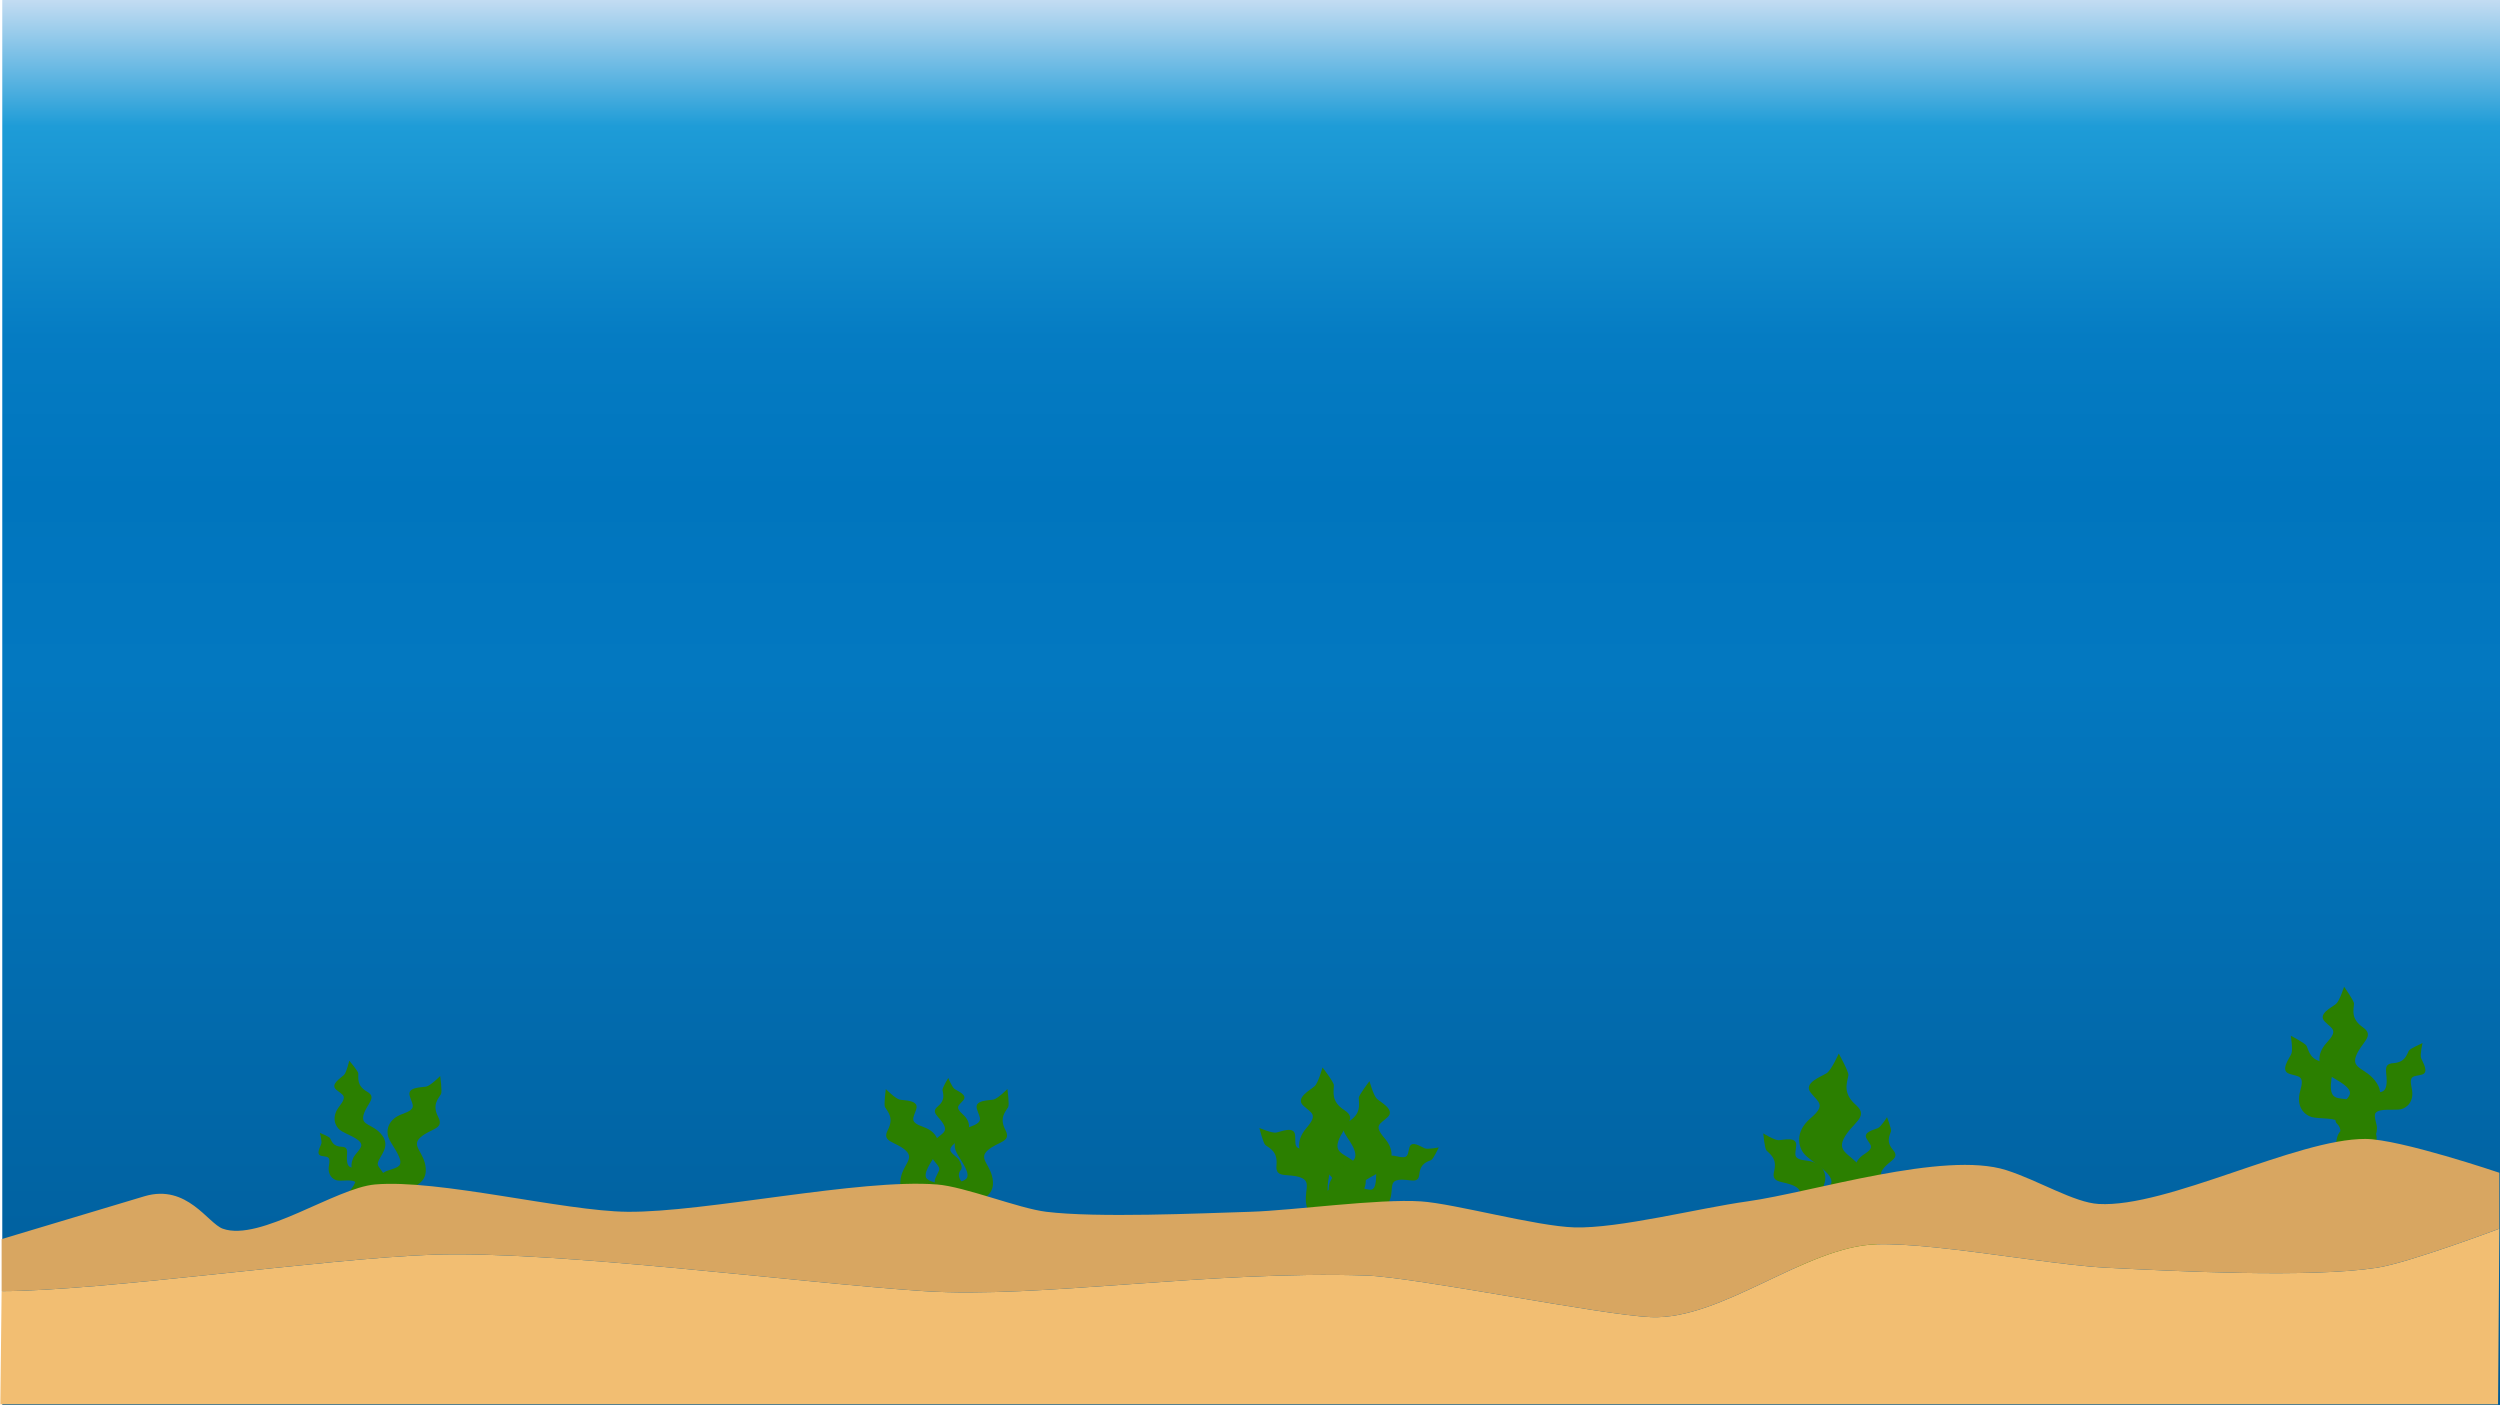
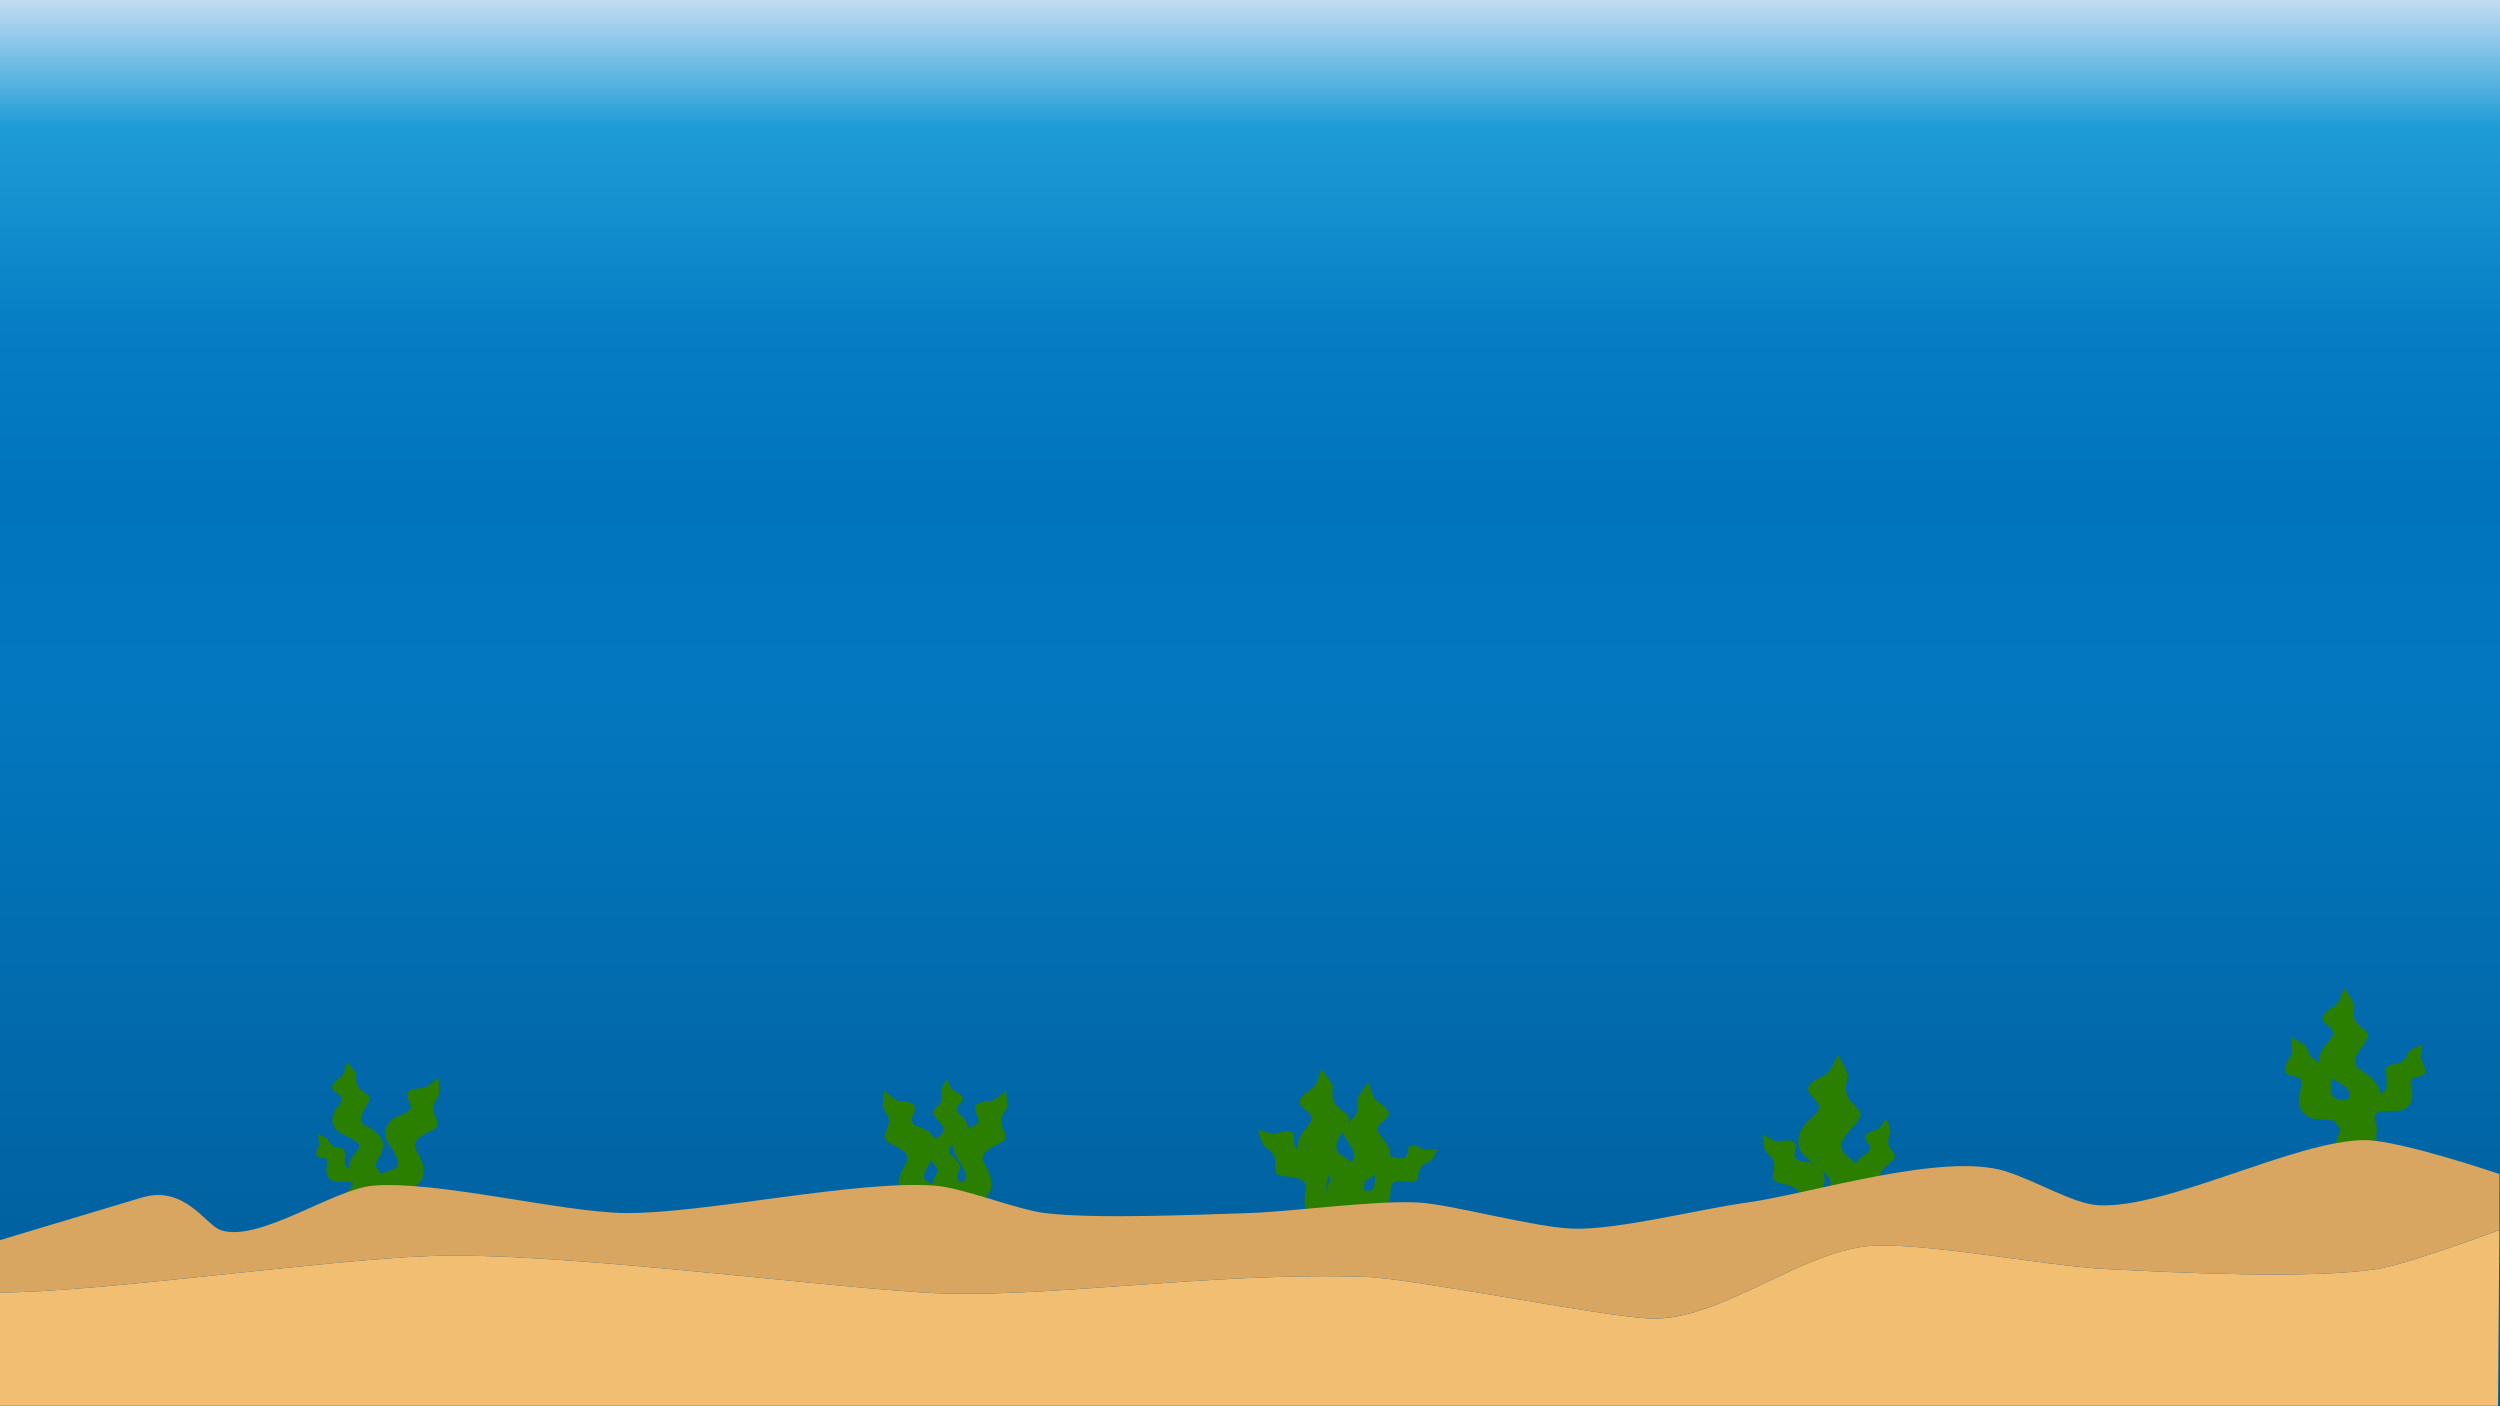
- <svg xmlns="http://www.w3.org/2000/svg" viewBox="0 0 1921.75 1080">
+ <svg xmlns="http://www.w3.org/2000/svg" viewBox="0 0 1919.75 1079">
  <defs>
    <style>.cls-1{fill:url(#linear-gradient);}.cls-2{fill:#2b7f00;}.cls-3{fill:#f2be72;}.cls-4{fill:#d8a661;}</style>
-     <linearGradient id="linear-gradient" x1="961.75" y1="1080" x2="961.75" gradientUnits="userSpaceOnUse">
+     <linearGradient id="linear-gradient" x1="959.75" y1="1080" x2="959.75" gradientUnits="userSpaceOnUse">
      <stop offset="0" stop-color="#005b97" />
      <stop offset="0.52" stop-color="#0378c0" />
      <stop offset="0.65" stop-color="#0075be" />
      <stop offset="0.76" stop-color="#057cc3" />
      <stop offset="0.91" stop-color="#1e9cd7" />
      <stop offset="1" stop-color="#c3dcf2" />
      <stop offset="1" stop-color="#cce0f4" />
    </linearGradient>
  </defs>
  <g id="Water">
-     <rect class="cls-1" x="1.75" width="1920" height="1080" />
-     <path class="cls-2" d="M283.79,941.71l12.46-10s1.26-11.2-3.61-13.81-5.77-2.47-6.22-4.31c-.89-3.73,2.28-11.09-5.07-14.49s-13,1.12-14.37-5.22,2.39-12.11-4.29-12.34-7.66-4.24-9-6.69c-.63-1.11-7.81-4-7.81-4s1.76,6.37,1.12,8.38c-.7,2.21-4.53,8.26,0,9.28s7.25-.22,5.88,7.36,3.19,10.94,6.44,11.55c3.53.67,12-1.19,14.26,1.6,1.37,1.7-.63,6.11-.46,8.72.15,2.42,1.29,5.71,2.93,6,6.47,1.13,3.95,10.75,3.95,10.75s-1.25,6.57,3.84,7.14" />
-     <path class="cls-2" d="M1416.8,956.57l20.31,3.08s11.69-8.6,9.91-15.49-2.72-7.62-1.37-9.65c2.75-4.11,12.48-7.54,9.27-17.48s-12.44-11.33-7.62-18.15,13.54-8.33,7.92-14.85-2.7-11-1.59-14.41c.51-1.57-3.07-10.86-3.07-10.86s-4.47,7.23-6.94,8.39c-2.7,1.27-11.78,2.93-8.79,8.11s6.55,6.66-1.82,12-7.56,12.58-5.3,16.19c2.46,3.92,11.63,10.32,11,14.89-.41,2.78-6.33,4.74-8.65,7.18-2.16,2.27-4.28,6.22-3.11,8,4.58,7.11-6.72,13.14-6.72,13.14s-7.3,4.56-3.39,9.88" />
-     <path class="cls-2" d="M1381.43,975l33.39.33s16.86-16.53,12.41-27.2-6.11-11.65-4.4-15.22c3.48-7.25,18.37-15,10.93-30.25s-22.62-15.41-16.42-27.49,19.9-16.5,9.36-25.71-6.84-17-5.84-22.83c.46-2.64-7.42-16.77-7.42-16.77s-5.56,12.66-9.26,15.09c-4.07,2.66-18.29,7.4-12.3,15s12.06,9.23-.19,19.73-9.3,22-4.83,27.28c4.85,5.74,21.08,14,21,21.46,0,4.57-9.11,9.08-12.28,13.54-3,4.15-5.46,11-3.17,13.63,9,10.39-7.82,22.69-7.82,22.69s-10.72,9-3.2,16.67" />
-     <path class="cls-2" d="M1442.57,957.21l-19.9,13.94s-16.92-3-18.65-11.21-1.12-9.51-3.62-11c-5.07-2.92-17.19-1.44-19-13.66s7.24-18.55-1.45-23.26-18.74-1.71-16.21-11.57-2.89-13-5.88-16.11c-1.37-1.4-2.45-13.12-2.45-13.12s8.54,5.31,11.76,5.24c3.54-.07,14-3.08,13.58,4s-3.44,10.5,8.24,11.76,14.63,9.37,14.12,14.39c-.55,5.44-6.91,17-3.79,21.54,1.89,2.73,9.2,1.7,12.94,3.07,3.48,1.27,7.8,4.34,7.51,6.87-1.12,9.94,14,10.4,14,10.4s10.14,1,8.78,8.69" />
-     <path class="cls-2" d="M1790.83,896.83l27.41-2.8s12.31-15.11,7.68-23.45-6.09-9-5-12.07c2.19-6.27,13.68-14,6.18-25.82s-20-10.54-16-21,14.8-15.36,5.31-21.95-7.18-13.32-6.89-18.18c.13-2.21-7.63-13.07-7.63-13.07s-3.39,10.9-6.21,13.23c-3.08,2.56-14.31,7.76-8.69,13.48s10.73,6.45,1.66,16.19-5.6,18.89-1.45,22.81c4.5,4.26,18.57,9.5,19.23,15.66.4,3.75-6.63,8.29-8.82,12.24-2,3.67-3.47,9.51-1.35,11.46,8.33,7.7-4.32,19.33-4.32,19.33s-8,8.37-1.09,14" />
-     <path class="cls-2" d="M1813.65,900.79l-17.59-13s-2.29-15.32,4.26-19.14,7.81-3.67,8.32-6.22c1-5.16-3.67-15.1,6.25-20.14s17.92.89,19.46-7.88-3.88-16.49,5.27-17.15,10.31-6.19,12.08-9.62c.81-1.57,10.52-5.84,10.52-5.84s-2.11,8.82-1.13,11.55c1.07,3,6.64,11.11.48,12.74s-10,.06-7.7,10.39-3.84,15.18-8.27,16.18c-4.8,1.08-16.54-1-19.48,2.9-1.8,2.4,1.16,8.35,1.06,11.94-.09,3.33-1.49,7.9-3.73,8.38-8.81,1.87-4.88,14.95-4.88,14.95s2,9-4.92,10" />
-     <path class="cls-2" d="M1811.42,919l22.2-14.26s4-18.23-3.6-23.35-9.09-5-9.5-8.14c-.85-6.3,5.62-17.87-5.91-24.72s-21.61-.37-22.76-11,6-19.53-5-21-11.9-8.27-13.76-12.54c-.85-1.94-12.18-7.86-12.18-7.86s1.82,10.78.43,14c-1.53,3.52-8.87,12.83-1.59,15.28s12,.87,8.43,13.12,3.4,18.55,8.64,20.1c5.69,1.69,20,.07,23.2,5.05,2,3-2.07,9.95-2.23,14.27-.16,4,1.15,9.63,3.81,10.38,10.45,3,4.68,18.38,4.68,18.38s-3.17,10.59,5.11,12.39" />
-     <path class="cls-2" d="M1010.66,969.54l29.3-4.18s12.56-16.74,7.24-25.49-6.92-9.4-5.89-12.75c2.08-6.82,14.08-15.6,5.52-28s-21.87-10.47-18.07-21.89,15.23-17.11,4.77-23.78-8.28-14-8.18-19.22c.05-2.37-8.75-13.7-8.75-13.7s-3.17,11.84-6.09,14.46c-3.2,2.88-15,8.94-8.75,14.84s11.79,6.47,2.46,17.31-5.2,20.51-.57,24.55c5,4.38,20.33,9.4,21.3,16,.59,4-6.76,9.17-9,13.5-2,4-3.31,10.36-1,12.37,9.27,7.9-3.81,20.92-3.81,20.92s-8.19,9.33-.58,15" />
-     <path class="cls-2" d="M1071,941.61,1052.79,959s-17.84-.41-20.89-8.59-2.65-9.58-5.44-10.67c-5.66-2.19-17.87,1.22-21.65-11s4.52-20.17-5.14-23.64-19.49,1.18-18.44-9.34-5-12.92-8.56-15.6c-1.62-1.22-4.57-13.08-4.57-13.08s9.6,4.11,12.89,3.54c3.62-.64,13.91-5.37,14.56,2s-1.88,11.31,10.3,10.78,16.47,7.32,16.74,12.54c.29,5.67-4.42,18.58-.51,22.7,2.37,2.5,9.71.31,13.76,1.12,3.77.76,8.68,3.24,8.79,5.88.4,10.37,16,8.47,16,8.47s10.56-.57,10.38,7.54" />
-     <path class="cls-2" d="M1058.37,971.48l-27.63-3.94s-11.84-15.79-6.82-24,6.52-8.86,5.56-12c-2-6.43-13.29-14.71-5.22-26.37s20.63-9.88,17-20.64-14.36-16.14-4.49-22.43,7.8-13.2,7.71-18.12c0-2.24,8.25-12.92,8.25-12.92s3,11.16,5.74,13.63c3,2.72,14.18,8.43,8.26,14s-11.12,6.11-2.33,16.33,4.91,19.34.55,23.15c-4.73,4.13-19.18,8.86-20.09,15.07-.56,3.78,6.37,8.66,8.44,12.74,1.91,3.8,3.12,9.76.9,11.66-8.75,7.45,3.59,19.73,3.59,19.73s7.72,8.79.54,14.18" />
-     <path class="cls-2" d="M1012.93,924.44l11.63,16.66s14.14,2.52,17.85-3.45,3.61-7.14,6-7.55c4.82-.84,13.91,3.8,18.84-5.27s-.35-16.64,7.82-17.83,15.19,4,16-4.44,6-9.4,9.25-10.95c1.47-.71,5.68-9.6,5.68-9.6s-8.23,1.72-10.74.74c-2.75-1.07-10.12-6.45-11.8-.78s-.31,9.23-9.84,6.87-14.17,3.16-15.21,7.24c-1.13,4.42.53,15.36-3.21,18-2.27,1.6-7.71-1.3-11-1.3-3.1,0-7.37,1.17-7.87,3.24-2,8.12-14,4.14-14,4.14s-8.24-2.14-9.39,4.29" />
+     <rect class="cls-1" x="-0.25" width="1920" height="1080" />
+     <path class="cls-2" d="M281.79,941.71l12.46-10s1.26-11.2-3.61-13.81-5.77-2.47-6.22-4.31c-.89-3.73,2.28-11.09-5.07-14.49s-13,1.12-14.37-5.22,2.39-12.11-4.29-12.34-7.66-4.24-9-6.69c-.63-1.11-7.81-4-7.81-4s1.76,6.37,1.12,8.38c-.7,2.21-4.53,8.26,0,9.28s7.25-.22,5.88,7.36,3.19,10.94,6.44,11.55c3.53.67,12-1.19,14.26,1.6,1.37,1.7-.63,6.11-.46,8.72.15,2.42,1.29,5.71,2.93,6,6.47,1.13,3.95,10.75,3.95,10.75s-1.25,6.57,3.84,7.14" />
+     <path class="cls-2" d="M1414.8,956.57l20.31,3.08s11.69-8.6,9.91-15.49-2.72-7.62-1.37-9.65c2.75-4.11,12.48-7.54,9.27-17.48s-12.44-11.33-7.62-18.15,13.54-8.33,7.92-14.85-2.7-11-1.59-14.41c.51-1.57-3.07-10.86-3.07-10.86s-4.47,7.23-6.94,8.39c-2.7,1.27-11.78,2.93-8.79,8.11s6.55,6.66-1.82,12-7.56,12.58-5.3,16.19c2.46,3.92,11.63,10.32,11,14.89-.41,2.78-6.33,4.74-8.65,7.18-2.16,2.27-4.28,6.22-3.11,8,4.58,7.11-6.72,13.14-6.72,13.14s-7.3,4.56-3.39,9.88" />
+     <path class="cls-2" d="M1379.43,975l33.39.33s16.86-16.53,12.41-27.2-6.11-11.65-4.4-15.22c3.48-7.25,18.37-15,10.93-30.25s-22.62-15.41-16.42-27.49,19.9-16.5,9.36-25.71-6.84-17-5.84-22.83c.46-2.64-7.42-16.77-7.42-16.77s-5.56,12.66-9.26,15.09c-4.07,2.66-18.29,7.4-12.3,15s12.06,9.23-.19,19.73-9.3,22-4.83,27.28c4.85,5.74,21.08,14,21,21.46,0,4.57-9.11,9.08-12.28,13.54-3,4.15-5.46,11-3.17,13.63,9,10.39-7.82,22.69-7.82,22.69s-10.72,9-3.2,16.67" />
+     <path class="cls-2" d="M1440.57,957.21l-19.9,13.94s-16.92-3-18.65-11.21-1.12-9.51-3.62-11c-5.07-2.92-17.19-1.44-19-13.66s7.24-18.55-1.45-23.26-18.74-1.71-16.21-11.57-2.89-13-5.88-16.11c-1.37-1.4-2.45-13.12-2.45-13.12s8.54,5.31,11.76,5.24c3.54-.07,14-3.08,13.58,4s-3.44,10.5,8.24,11.76,14.63,9.37,14.12,14.39c-.55,5.44-6.91,17-3.79,21.54,1.89,2.73,9.2,1.7,12.94,3.07,3.48,1.27,7.8,4.34,7.51,6.87-1.12,9.94,14,10.4,14,10.4s10.14,1,8.78,8.69" />
+     <path class="cls-2" d="M1788.83,896.83l27.41-2.8s12.31-15.11,7.68-23.45-6.09-9-5-12.07c2.19-6.27,13.68-14,6.18-25.82s-20-10.54-16-21,14.8-15.36,5.31-21.95-7.18-13.32-6.89-18.18c.13-2.21-7.63-13.07-7.63-13.07s-3.39,10.9-6.21,13.23c-3.08,2.56-14.31,7.76-8.69,13.48s10.73,6.45,1.66,16.19-5.6,18.89-1.45,22.81c4.5,4.26,18.57,9.5,19.23,15.66.4,3.75-6.63,8.29-8.82,12.24-2,3.67-3.47,9.51-1.35,11.46,8.33,7.7-4.32,19.33-4.32,19.33s-8,8.37-1.09,14" />
+     <path class="cls-2" d="M1811.65,900.79l-17.59-13s-2.29-15.32,4.26-19.14,7.81-3.67,8.32-6.22c1-5.16-3.67-15.1,6.25-20.14s17.92.89,19.46-7.88-3.88-16.49,5.27-17.15,10.31-6.19,12.08-9.62c.81-1.57,10.52-5.84,10.52-5.84s-2.11,8.82-1.13,11.55c1.07,3,6.64,11.11.48,12.74s-10,.06-7.7,10.39-3.84,15.18-8.27,16.18c-4.8,1.08-16.54-1-19.48,2.9-1.8,2.4,1.16,8.35,1.06,11.94-.09,3.33-1.49,7.9-3.73,8.38-8.81,1.87-4.88,14.95-4.88,14.95s2,9-4.92,10" />
+     <path class="cls-2" d="M1809.42,919l22.2-14.26s4-18.23-3.6-23.35-9.09-5-9.5-8.14c-.85-6.3,5.62-17.87-5.91-24.72s-21.61-.37-22.76-11,6-19.53-5-21-11.9-8.27-13.76-12.54c-.85-1.94-12.18-7.86-12.18-7.86s1.82,10.78.43,14c-1.53,3.52-8.87,12.83-1.59,15.28s12,.87,8.43,13.12,3.4,18.55,8.64,20.1c5.69,1.69,20,.07,23.2,5.05,2,3-2.07,9.95-2.23,14.27-.16,4,1.15,9.63,3.81,10.38,10.45,3,4.68,18.38,4.68,18.38s-3.17,10.59,5.11,12.39" />
+     <path class="cls-2" d="M1008.66,969.54l29.3-4.18s12.56-16.74,7.24-25.49-6.92-9.4-5.89-12.75c2.08-6.82,14.08-15.6,5.52-28s-21.87-10.47-18.07-21.89,15.23-17.11,4.77-23.78-8.28-14-8.18-19.22c0-2.37-8.75-13.7-8.75-13.7s-3.17,11.84-6.09,14.46c-3.2,2.88-15,8.94-8.75,14.84s11.79,6.47,2.46,17.31-5.2,20.51-.57,24.55c5,4.38,20.33,9.4,21.3,16,.59,4-6.76,9.17-9,13.5-2,4-3.31,10.36-1,12.37,9.27,7.9-3.81,20.92-3.81,20.92s-8.19,9.33-.58,15" />
+     <path class="cls-2" d="M1069,941.61,1050.79,959s-17.84-.41-20.89-8.59-2.65-9.58-5.44-10.67c-5.66-2.19-17.87,1.22-21.65-11s4.52-20.17-5.14-23.64-19.49,1.18-18.44-9.34-5-12.92-8.56-15.6c-1.62-1.22-4.57-13.08-4.57-13.08s9.6,4.11,12.89,3.54c3.62-.64,13.91-5.37,14.56,2s-1.88,11.31,10.3,10.78,16.47,7.32,16.74,12.54c.29,5.67-4.42,18.58-.51,22.7,2.37,2.5,9.71.31,13.76,1.12,3.77.76,8.68,3.24,8.79,5.88.4,10.37,16,8.47,16,8.47s10.56-.57,10.38,7.54" />
+     <path class="cls-2" d="M1056.37,971.48l-27.63-3.94s-11.84-15.79-6.82-24,6.52-8.86,5.56-12c-2-6.43-13.29-14.71-5.22-26.37s20.63-9.88,17-20.64-14.36-16.14-4.49-22.43,7.8-13.2,7.71-18.12c0-2.24,8.25-12.92,8.25-12.92s3,11.16,5.74,13.63c3,2.72,14.18,8.43,8.26,14s-11.12,6.11-2.33,16.33,4.91,19.34.55,23.15c-4.73,4.13-19.18,8.86-20.09,15.07-.56,3.78,6.37,8.66,8.44,12.74,1.91,3.8,3.12,9.76.9,11.66-8.75,7.45,3.59,19.73,3.59,19.73s7.72,8.79.54,14.18" />
+     <path class="cls-2" d="M1010.93,924.44l11.63,16.66s14.14,2.52,17.85-3.45,3.61-7.14,6-7.55c4.82-.84,13.91,3.8,18.84-5.27s-.35-16.64,7.82-17.83,15.19,4,16-4.44,6-9.4,9.25-10.95c1.47-.71,5.68-9.6,5.68-9.6s-8.23,1.72-10.74.74c-2.75-1.07-10.12-6.45-11.8-.78s-.31,9.23-9.84,6.87-14.17,3.16-15.21,7.24c-1.13,4.42.53,15.36-3.21,18-2.27,1.6-7.71-1.3-11-1.3-3.1,0-7.37,1.17-7.87,3.24-2,8.12-14,4.14-14,4.14s-8.24-2.14-9.39,4.29" />
  </g>
  <g id="Layer_3" data-name="Layer 3">
-     <path class="cls-2" d="M269.28,926.19l21.61-4.13s8.74-12.87,4.48-19.19-5.47-6.73-4.83-9.26c1.31-5.13,9.91-12.07,3.12-21s-16.61-7-14.18-15.62,10.7-13.24,2.7-17.82-6.63-10.11-6.74-14c-.05-1.76-7-9.86-7-9.86s-1.94,8.9-4,11c-2.28,2.25-10.85,7.16-6,11.32s9,4.39,2.45,12.77-3.15,15.41.43,18.24c3.88,3.08,15.43,6.27,16.38,11.13.58,3-4.7,7.05-6.17,10.34-1.37,3.06-2.1,7.8-.27,9.21,7.16,5.54-2.1,15.68-2.1,15.68s-5.75,7.2.1,11.18" />
-     <path class="cls-2" d="M270.63,934.69,294,944.07s16.4-7,16.19-15.75-1.11-9.88,1.07-11.92c4.44-4.15,17-5.53,16-18.31s-11.7-17-4-23.85,18.53-6.16,13.63-15.53S336.73,844.85,339,841c1.05-1.74-.63-13.85-.63-13.85s-7.38,7.4-10.65,8.09c-3.59.76-14.9.21-12.78,7.23s6,9.8-5.54,13.84-12.57,12.93-10.87,17.88c1.84,5.37,11,15.6,8.93,20.87-1.27,3.21-8.89,3.9-12.35,6.17-3.22,2.11-6.85,6.24-6,8.73,3.49,9.78-11.72,13.83-11.72,13.83s-10,3.4-6.81,10.86" />
-     <path class="cls-2" d="M706.63,944.69,730,954.07s16.4-7,16.19-15.75-1.11-9.88,1.07-11.92c4.44-4.15,17-5.53,16-18.31s-11.7-17-4-23.85,18.53-6.16,13.63-15.53S772.73,854.85,775,851c1.05-1.74-.63-13.85-.63-13.85s-7.38,7.4-10.65,8.09c-3.59.76-14.9.21-12.78,7.23s6,9.8-5.54,13.84-12.57,12.93-10.87,17.88c1.84,5.37,11,15.6,8.93,20.87-1.27,3.21-8.89,3.9-12.35,6.17-3.22,2.11-6.85,6.24-6,8.73,3.49,9.78-11.72,13.83-11.72,13.83s-10,3.4-6.81,10.86" />
-     <path class="cls-2" d="M748.74,944.69l-23.42,9.38s-16.4-7-16.19-15.75,1.12-9.88-1.07-11.92c-4.44-4.15-17-5.53-16-18.31s11.7-17,4-23.85-18.52-6.16-13.63-15.53.16-13.86-2.14-17.67c-1-1.74.63-13.85.63-13.85s7.38,7.4,10.65,8.09c3.59.76,14.91.21,12.78,7.23s-5.95,9.8,5.55,13.84,12.56,12.93,10.86,17.88c-1.84,5.37-11,15.6-8.93,20.87,1.27,3.21,8.9,3.9,12.35,6.17,3.22,2.11,6.86,6.24,6,8.73-3.49,9.78,11.72,13.83,11.72,13.83s10,3.4,6.82,10.86" />
-     <path class="cls-2" d="M744.22,921.48l-18.69-.34s-9.17-9.51-6.51-15.41,3.6-6.42,2.7-8.45c-1.83-4.11-10-8.68-5.64-17.1s12.9-8.26,9.63-15.12-10.87-9.54-4.84-14.53,4.1-9.41,3.63-12.68c-.21-1.49,4.42-9.27,4.42-9.27s2.91,7.18,4.94,8.59c2.24,1.56,10.12,4.44,6.64,8.62s-6.88,5-.2,11,4.86,12.45,2.27,15.34c-2.8,3.13-12,7.47-12.11,11.68-.06,2.55,4.95,5.22,6.66,7.76,1.59,2.37,2.88,6.24,1.56,7.68-5.2,5.67,4,12.82,4,12.82s5.86,5.2,1.53,9.37" />
+     <path class="cls-2" d="M267.28,926.19l21.61-4.13s8.74-12.87,4.48-19.19-5.47-6.73-4.83-9.26c1.31-5.13,9.91-12.07,3.12-21s-16.61-7-14.18-15.62,10.7-13.24,2.7-17.82-6.63-10.11-6.74-14c-.05-1.76-7-9.86-7-9.86s-1.94,8.9-4,11c-2.28,2.25-10.85,7.16-6,11.32s9,4.39,2.45,12.77-3.15,15.41.43,18.24c3.88,3.08,15.43,6.27,16.38,11.13.58,3-4.7,7.05-6.17,10.34-1.37,3.06-2.1,7.8-.27,9.21,7.16,5.54-2.1,15.68-2.1,15.68s-5.75,7.2.1,11.18" />
+     <path class="cls-2" d="M268.63,934.69,292,944.07s16.4-7,16.19-15.75-1.11-9.88,1.07-11.92c4.44-4.15,17-5.53,16-18.31s-11.7-17-4-23.85,18.53-6.16,13.63-15.53S334.73,844.85,337,841c1.05-1.74-.63-13.85-.63-13.85s-7.38,7.4-10.65,8.09c-3.59.76-14.9.21-12.78,7.23s6,9.8-5.54,13.84-12.57,12.93-10.87,17.88c1.84,5.37,11,15.6,8.93,20.87-1.27,3.21-8.89,3.9-12.35,6.17-3.22,2.11-6.85,6.24-6,8.73,3.49,9.78-11.72,13.83-11.72,13.83s-10,3.4-6.81,10.86" />
+     <path class="cls-2" d="M704.63,944.69,728,954.07s16.4-7,16.19-15.75-1.11-9.88,1.07-11.92c4.44-4.15,17-5.53,16-18.31s-11.7-17-4-23.85,18.53-6.16,13.63-15.53S770.73,854.85,773,851c1.05-1.74-.63-13.85-.63-13.85s-7.38,7.4-10.65,8.09c-3.59.76-14.9.21-12.78,7.23s6,9.8-5.54,13.84-12.57,12.93-10.87,17.88c1.84,5.37,11,15.6,8.93,20.87-1.27,3.21-8.89,3.9-12.35,6.17-3.22,2.11-6.85,6.24-6,8.73,3.49,9.78-11.72,13.83-11.72,13.83s-10,3.4-6.81,10.86" />
+     <path class="cls-2" d="M746.74,944.69l-23.42,9.38s-16.4-7-16.19-15.75,1.12-9.88-1.07-11.92c-4.44-4.15-17-5.53-16-18.31s11.7-17,4-23.85-18.52-6.16-13.63-15.53.16-13.86-2.14-17.67c-1-1.74.63-13.85.63-13.85s7.38,7.4,10.65,8.09c3.59.76,14.91.21,12.78,7.23s-5.95,9.8,5.55,13.84,12.56,12.93,10.86,17.88c-1.84,5.37-11,15.6-8.93,20.87,1.27,3.21,8.9,3.9,12.35,6.17,3.22,2.11,6.86,6.24,6,8.73-3.49,9.78,11.72,13.83,11.72,13.83s10,3.4,6.82,10.86" />
+     <path class="cls-2" d="M742.22,921.48l-18.69-.34s-9.17-9.51-6.51-15.41,3.6-6.42,2.7-8.45c-1.83-4.11-10-8.68-5.64-17.1s12.9-8.26,9.63-15.12-10.87-9.54-4.84-14.53,4.1-9.41,3.63-12.68c-.21-1.49,4.42-9.27,4.42-9.27s2.91,7.18,4.94,8.59c2.24,1.56,10.12,4.44,6.64,8.62s-6.88,5-.2,11,4.86,12.45,2.27,15.34c-2.8,3.13-12,7.47-12.11,11.68-.06,2.55,4.95,5.22,6.66,7.76,1.59,2.37,2.88,6.24,1.56,7.68-5.2,5.67,4,12.82,4,12.82s5.86,5.2,1.53,9.37" />
  </g>
  <g id="Layer_1" data-name="Layer 1">
-     <path class="cls-3" d="M1921.25,944.5l-1,135H.25l1-87c77,0,248-25,331-28,94-3.41,284.13,21.88,378,28,89.15,5.81,219-16,340-12,37.33,1.23,181.68,30.55,219,32,54.46,2.11,118.53-54.24,173-56,12.41-.4,28.21.65,45.52,2.42,44.72,4.57,99.46,14,131.48,15.58,51.93,2.63,156.62,8,208,0C1851.62,970.7,1921.25,944.5,1921.25,944.5Z" />
-     <path class="cls-4" d="M1921.25,901.5v43s-69.63,26.2-94,30c-51.38,8-156.07,2.63-208,0-32-1.62-86.76-11-131.48-15.58-17.31-1.77-33.11-2.82-45.52-2.42-54.47,1.76-118.54,58.11-173,56-37.32-1.45-181.67-30.77-219-32-121-4-250.85,17.81-340,12-93.87-6.12-284-31.41-378-28-83,3-254,28-331,28v-40s104.16-31.29,110-33c32.59-9.53,48.5,20.87,60,25,28.66,10.31,86.66-31.34,117-34,48.6-4.26,145.22,20.52,194,21,59.73.59,178.45-25.68,238-21,21.58,1.7,62.52,18.36,84,21,39,4.8,117.77,1.2,157,0,32.8-1,98.26-10.17,131-8,25.73,1.71,88.6,19.14,118,20,34,1,95.49-14.79,133-20,49.63-6.9,151.27-39.27,199-24,25,8,52.13,24.94,71,26,52.67,3,152.25-50.21,205-50C1844.81,875.61,1921.25,901.5,1921.25,901.5Z" />
+     <path class="cls-3" d="M1919.25,944.5l-1,135H-1.75l1-87c77,0,248-25,331-28,94-3.41,284.13,21.88,378,28,89.15,5.81,219-16,340-12,37.33,1.23,181.68,30.55,219,32,54.46,2.11,118.53-54.24,173-56,12.41-.4,28.21.65,45.52,2.42,44.72,4.57,99.46,14,131.48,15.58,51.93,2.63,156.62,8,208,0C1849.62,970.7,1919.25,944.5,1919.25,944.5Z" />
+     <path class="cls-4" d="M1919.25,901.5v43s-69.63,26.2-94,30c-51.38,8-156.07,2.63-208,0-32-1.62-86.76-11-131.48-15.58-17.31-1.77-33.11-2.82-45.52-2.42-54.47,1.76-118.54,58.11-173,56-37.32-1.45-181.67-30.77-219-32-121-4-250.85,17.81-340,12-93.87-6.12-284-31.41-378-28-83,3-254,28-331,28v-40s104.16-31.29,110-33c32.59-9.53,48.5,20.87,60,25,28.66,10.31,86.66-31.34,117-34,48.6-4.26,145.22,20.52,194,21,59.73.59,178.45-25.68,238-21,21.58,1.7,62.52,18.36,84,21,39,4.8,117.77,1.2,157,0,32.8-1,98.26-10.17,131-8,25.73,1.71,88.6,19.14,118,20,34,1,95.49-14.79,133-20,49.63-6.9,151.27-39.27,199-24,25,8,52.13,24.94,71,26,52.67,3,152.25-50.21,205-50C1842.81,875.61,1919.25,901.5,1919.25,901.5Z" />
  </g>
</svg>
